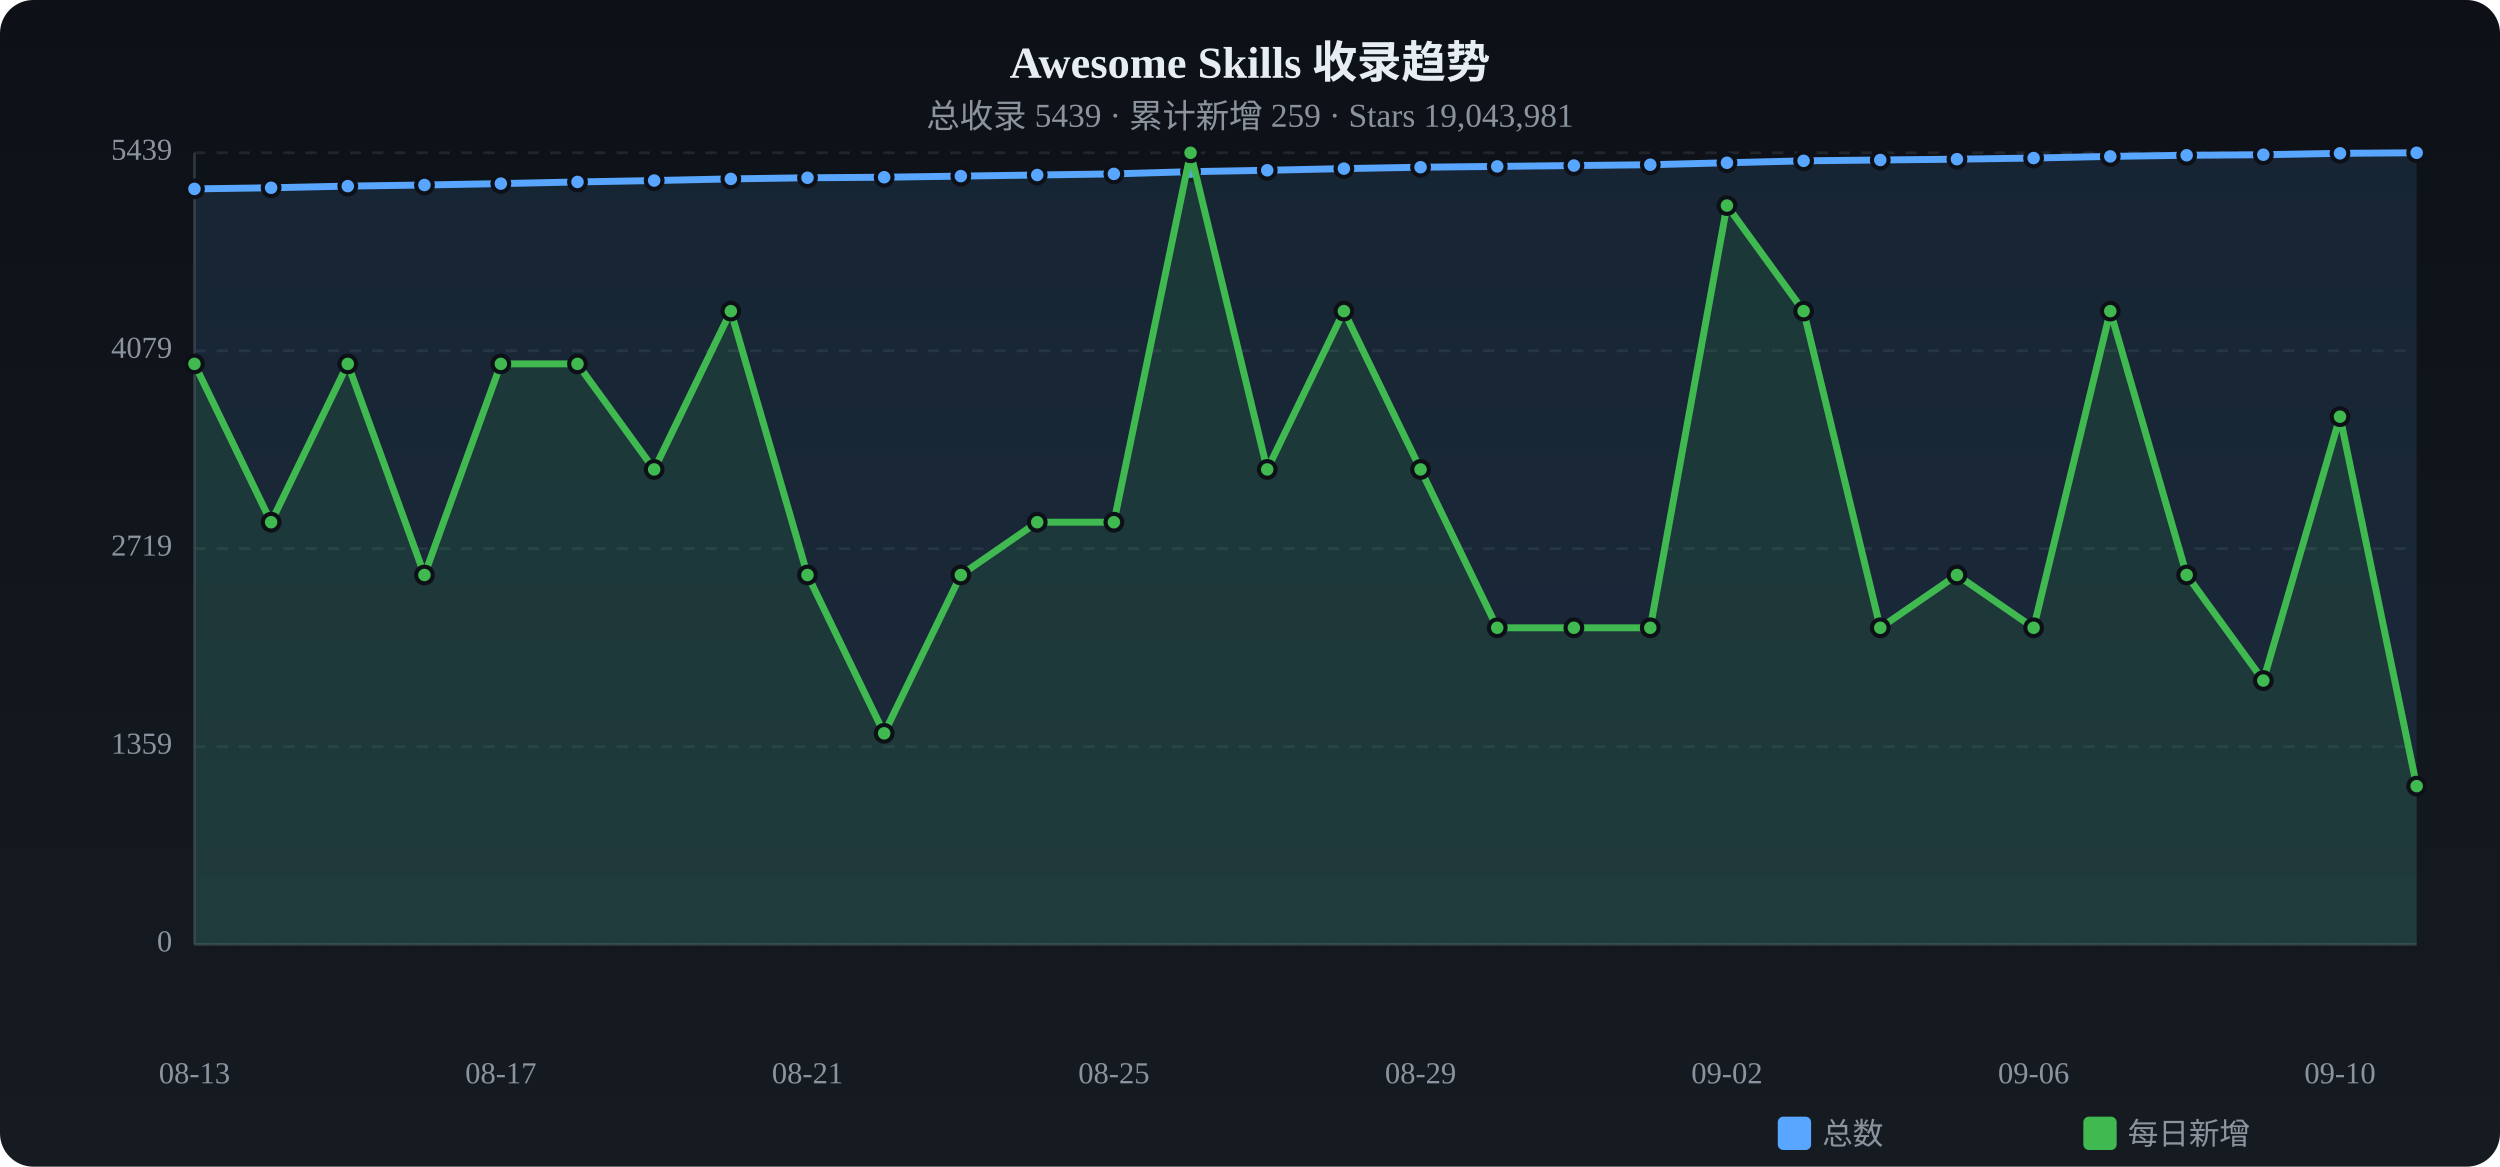
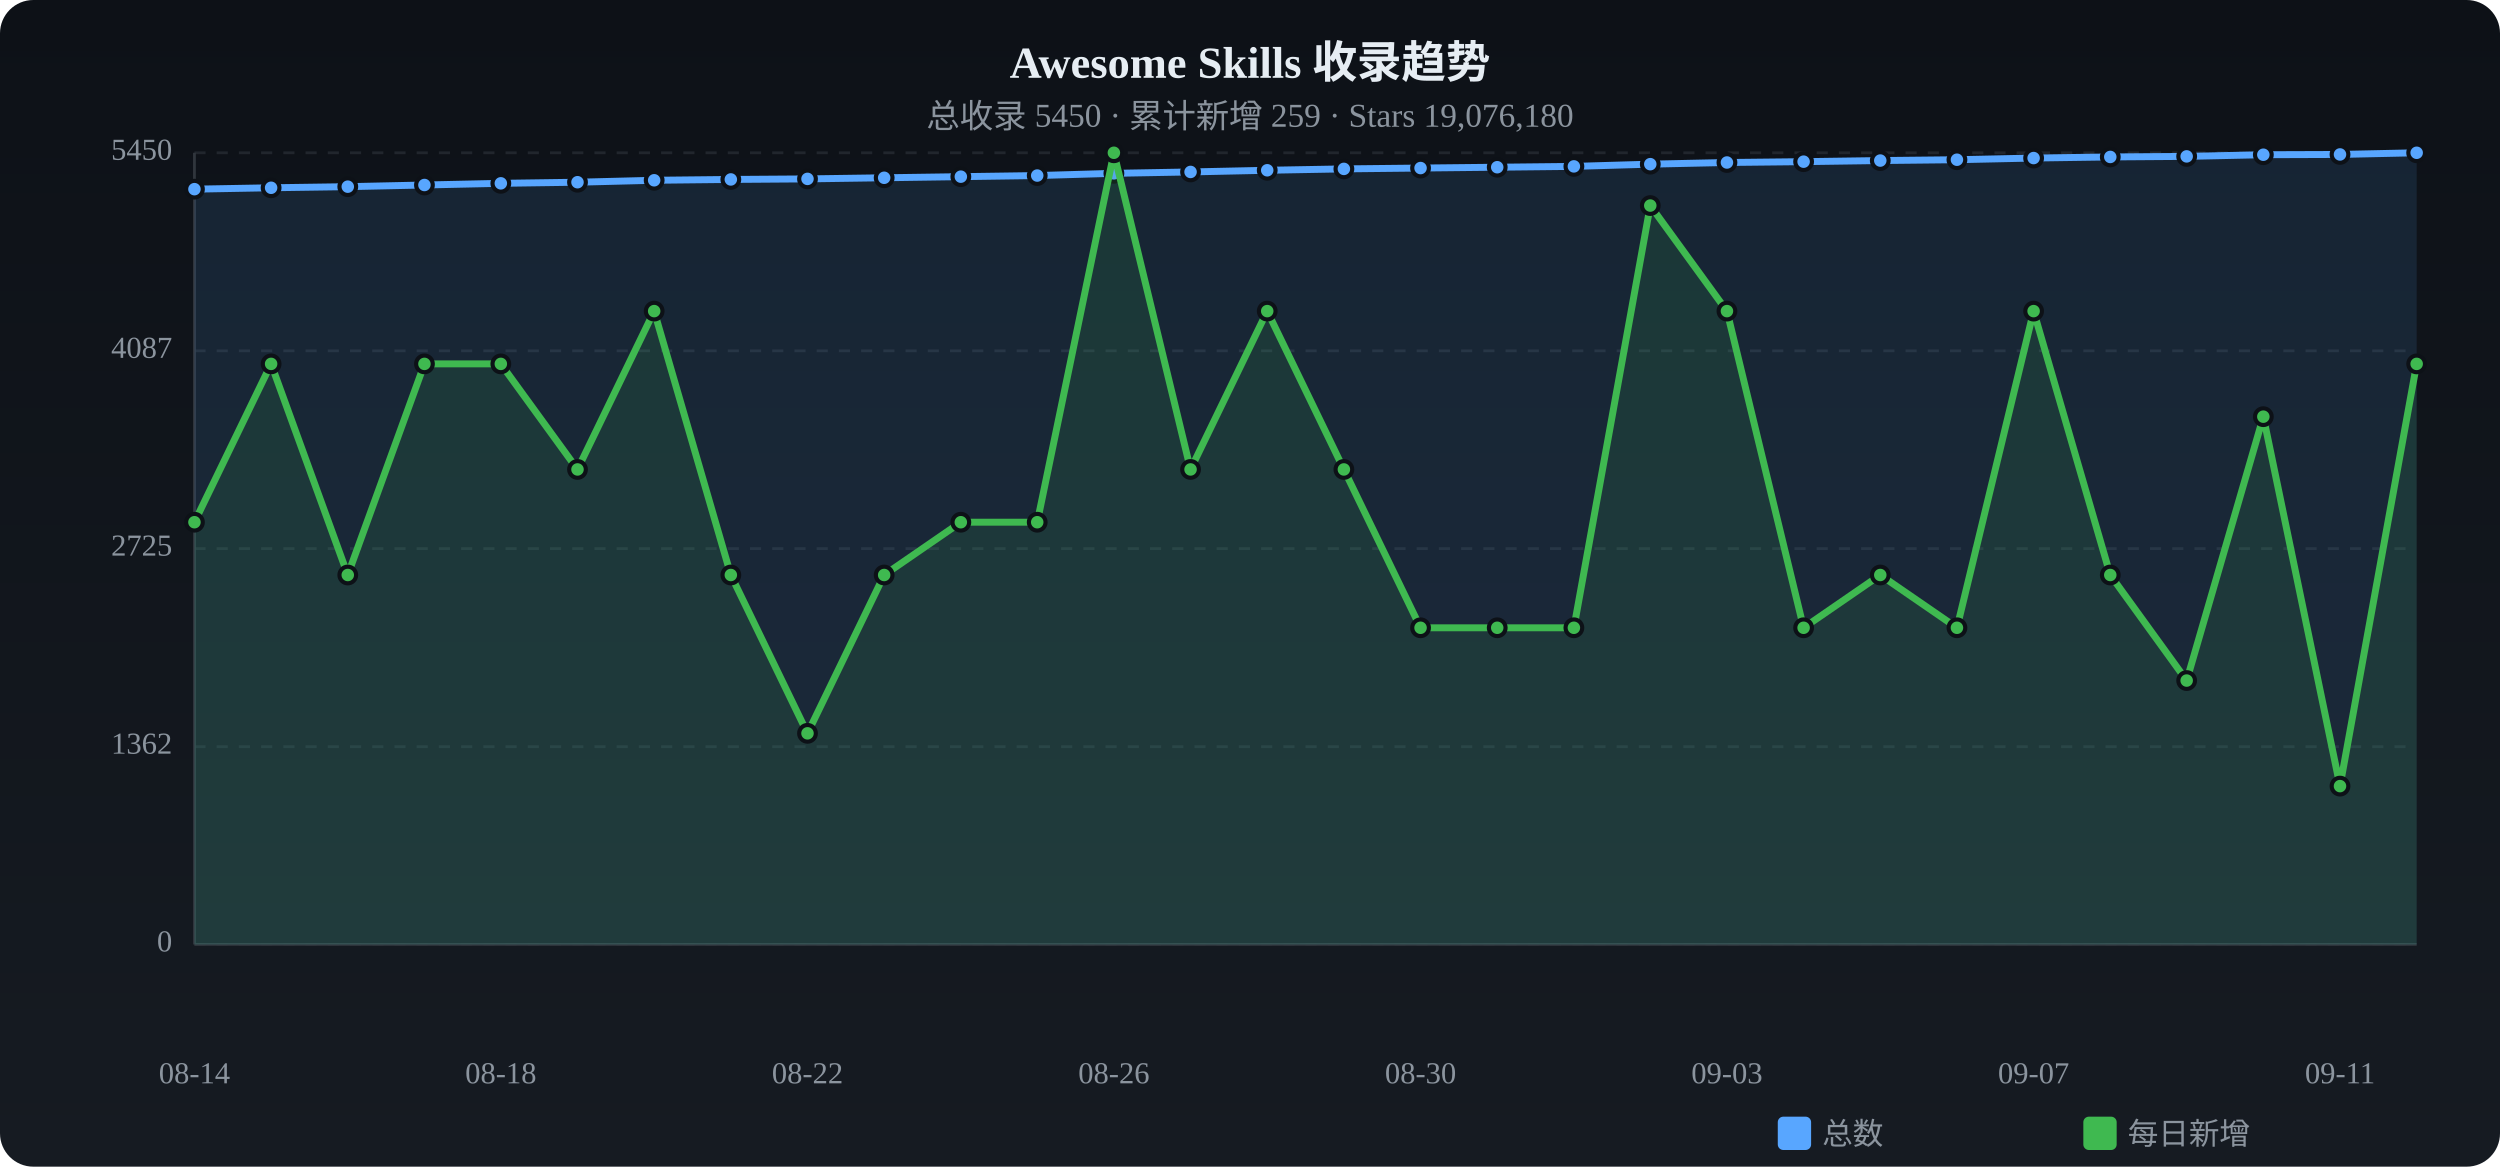
<svg xmlns="http://www.w3.org/2000/svg" viewBox="0 0 900 420" width="900" height="420">
  <defs>
    <linearGradient id="tbg" x1="0%" y1="0%" x2="0%" y2="100%">
      <stop offset="0%" stop-color="#0d1117" />
      <stop offset="100%" stop-color="#161b22" />
    </linearGradient>
  </defs>
  <rect width="900" height="420" rx="12" fill="url(#tbg)" />
  <text x="450.0" y="28" text-anchor="middle" fill="#e6edf3" font-size="16" font-weight="bold">Awesome Skills 收录趋势</text>
-   <text x="450.0" y="46" text-anchor="middle" fill="#8b949e" font-size="12">总收录 5439 · 累计新增 259 · Stars 19,043,981</text>
+   <text x="450.0" y="46" text-anchor="middle" fill="#8b949e" font-size="12">总收录 5450 · 累计新增 259 · Stars 19,076,180</text>
  <text x="62" y="340.0" text-anchor="end" fill="#8b949e" font-size="11" dominant-baseline="middle">0</text>
  <line x1="70" y1="340.0" x2="870" y2="340.0" stroke="#21262d" stroke-dasharray="4 4" />
-   <text x="62" y="268.8" text-anchor="end" fill="#8b949e" font-size="11" dominant-baseline="middle">1359</text>
+   <text x="62" y="268.8" text-anchor="end" fill="#8b949e" font-size="11" dominant-baseline="middle">1362</text>
  <line x1="70" y1="268.8" x2="870" y2="268.8" stroke="#21262d" stroke-dasharray="4 4" />
-   <text x="62" y="197.5" text-anchor="end" fill="#8b949e" font-size="11" dominant-baseline="middle">2719</text>
+   <text x="62" y="197.5" text-anchor="end" fill="#8b949e" font-size="11" dominant-baseline="middle">2725</text>
  <line x1="70" y1="197.5" x2="870" y2="197.5" stroke="#21262d" stroke-dasharray="4 4" />
-   <text x="62" y="126.3" text-anchor="end" fill="#8b949e" font-size="11" dominant-baseline="middle">4079</text>
+   <text x="62" y="126.3" text-anchor="end" fill="#8b949e" font-size="11" dominant-baseline="middle">4087</text>
  <line x1="70" y1="126.3" x2="870" y2="126.3" stroke="#21262d" stroke-dasharray="4 4" />
-   <text x="62" y="55.0" text-anchor="end" fill="#8b949e" font-size="11" dominant-baseline="middle">5439</text>
+   <text x="62" y="55.0" text-anchor="end" fill="#8b949e" font-size="11" dominant-baseline="middle">5450</text>
  <line x1="70" y1="55.0" x2="870" y2="55.0" stroke="#21262d" stroke-dasharray="4 4" />
  <line x1="70" y1="55" x2="70" y2="340" stroke="#30363d" />
  <line x1="70" y1="340" x2="870" y2="340" stroke="#30363d" />
-   <path d="M70.0,68.0 L97.6,67.6 L125.2,67.0 L152.8,66.6 L180.3,66.1 L207.9,65.5 L235.5,65.0 L263.1,64.4 L290.7,64.0 L318.3,63.8 L345.9,63.4 L373.4,63.0 L401.0,62.6 L428.6,61.8 L456.2,61.3 L483.8,60.7 L511.4,60.2 L539.0,59.9 L566.6,59.6 L594.1,59.3 L621.7,58.6 L649.3,57.9 L676.9,57.6 L704.5,57.3 L732.1,56.9 L759.7,56.3 L787.2,55.9 L814.8,55.7 L842.4,55.2 L870.0,55.0 L870.0,340 L70.0,340 Z" fill="#58a6ff" opacity="0.12" />
-   <polyline points="70.0,68.0 97.6,67.6 125.2,67.0 152.8,66.6 180.3,66.1 207.9,65.5 235.5,65.0 263.1,64.4 290.7,64.0 318.3,63.8 345.9,63.4 373.4,63.0 401.0,62.6 428.6,61.8 456.2,61.3 483.8,60.7 511.4,60.2 539.0,59.9 566.6,59.6 594.1,59.3 621.7,58.6 649.3,57.9 676.9,57.6 704.5,57.3 732.1,56.9 759.7,56.3 787.2,55.9 814.8,55.7 842.4,55.2 870.0,55.0" fill="none" stroke="#58a6ff" stroke-width="2.5" stroke-linecap="round" stroke-linejoin="round" />
-   <circle cx="70.0" cy="68.0" r="3" fill="#58a6ff" stroke="#0d1117" stroke-width="1.5" />
+   <path d="M70.0,68.1 L97.6,67.6 L125.2,67.2 L152.8,66.6 L180.3,66.0 L207.9,65.6 L235.5,64.9 L263.1,64.6 L290.7,64.4 L318.3,64.0 L345.9,63.6 L373.4,63.2 L401.0,62.4 L428.6,61.9 L456.2,61.3 L483.8,60.8 L511.4,60.5 L539.0,60.2 L566.6,59.9 L594.1,59.1 L621.7,58.5 L649.3,58.2 L676.9,57.8 L704.5,57.5 L732.1,56.9 L759.7,56.5 L787.2,56.3 L814.8,55.7 L842.4,55.6 L870.0,55.0 L870.0,340 L70.0,340 Z" fill="#58a6ff" opacity="0.12" />
+   <polyline points="70.0,68.1 97.6,67.6 125.2,67.2 152.8,66.6 180.3,66.0 207.9,65.6 235.5,64.9 263.1,64.6 290.7,64.4 318.3,64.0 345.9,63.6 373.4,63.2 401.0,62.4 428.6,61.9 456.2,61.3 483.8,60.8 511.4,60.5 539.0,60.2 566.6,59.9 594.1,59.1 621.7,58.5 649.3,58.2 676.9,57.8 704.5,57.5 732.1,56.9 759.7,56.5 787.2,56.3 814.8,55.7 842.4,55.6 870.0,55.0" fill="none" stroke="#58a6ff" stroke-width="2.5" stroke-linecap="round" stroke-linejoin="round" />
+   <circle cx="70.0" cy="68.1" r="3" fill="#58a6ff" stroke="#0d1117" stroke-width="1.5" />
  <circle cx="97.6" cy="67.6" r="3" fill="#58a6ff" stroke="#0d1117" stroke-width="1.5" />
-   <circle cx="125.2" cy="67.0" r="3" fill="#58a6ff" stroke="#0d1117" stroke-width="1.5" />
+   <circle cx="125.2" cy="67.2" r="3" fill="#58a6ff" stroke="#0d1117" stroke-width="1.5" />
  <circle cx="152.8" cy="66.6" r="3" fill="#58a6ff" stroke="#0d1117" stroke-width="1.5" />
-   <circle cx="180.3" cy="66.1" r="3" fill="#58a6ff" stroke="#0d1117" stroke-width="1.5" />
-   <circle cx="207.9" cy="65.5" r="3" fill="#58a6ff" stroke="#0d1117" stroke-width="1.5" />
-   <circle cx="235.5" cy="65.0" r="3" fill="#58a6ff" stroke="#0d1117" stroke-width="1.5" />
-   <circle cx="263.1" cy="64.4" r="3" fill="#58a6ff" stroke="#0d1117" stroke-width="1.5" />
-   <circle cx="290.7" cy="64.0" r="3" fill="#58a6ff" stroke="#0d1117" stroke-width="1.5" />
-   <circle cx="318.3" cy="63.8" r="3" fill="#58a6ff" stroke="#0d1117" stroke-width="1.5" />
-   <circle cx="345.9" cy="63.4" r="3" fill="#58a6ff" stroke="#0d1117" stroke-width="1.5" />
-   <circle cx="373.4" cy="63.0" r="3" fill="#58a6ff" stroke="#0d1117" stroke-width="1.5" />
-   <circle cx="401.0" cy="62.6" r="3" fill="#58a6ff" stroke="#0d1117" stroke-width="1.5" />
-   <circle cx="428.6" cy="61.8" r="3" fill="#58a6ff" stroke="#0d1117" stroke-width="1.5" />
+   <circle cx="180.3" cy="66.0" r="3" fill="#58a6ff" stroke="#0d1117" stroke-width="1.5" />
+   <circle cx="207.9" cy="65.6" r="3" fill="#58a6ff" stroke="#0d1117" stroke-width="1.5" />
+   <circle cx="235.5" cy="64.9" r="3" fill="#58a6ff" stroke="#0d1117" stroke-width="1.5" />
+   <circle cx="263.1" cy="64.6" r="3" fill="#58a6ff" stroke="#0d1117" stroke-width="1.5" />
+   <circle cx="290.7" cy="64.4" r="3" fill="#58a6ff" stroke="#0d1117" stroke-width="1.5" />
+   <circle cx="318.3" cy="64.0" r="3" fill="#58a6ff" stroke="#0d1117" stroke-width="1.5" />
+   <circle cx="345.9" cy="63.6" r="3" fill="#58a6ff" stroke="#0d1117" stroke-width="1.5" />
+   <circle cx="373.4" cy="63.2" r="3" fill="#58a6ff" stroke="#0d1117" stroke-width="1.5" />
+   <circle cx="401.0" cy="62.4" r="3" fill="#58a6ff" stroke="#0d1117" stroke-width="1.5" />
+   <circle cx="428.6" cy="61.9" r="3" fill="#58a6ff" stroke="#0d1117" stroke-width="1.5" />
  <circle cx="456.2" cy="61.3" r="3" fill="#58a6ff" stroke="#0d1117" stroke-width="1.5" />
-   <circle cx="483.8" cy="60.7" r="3" fill="#58a6ff" stroke="#0d1117" stroke-width="1.5" />
-   <circle cx="511.4" cy="60.2" r="3" fill="#58a6ff" stroke="#0d1117" stroke-width="1.5" />
-   <circle cx="539.0" cy="59.9" r="3" fill="#58a6ff" stroke="#0d1117" stroke-width="1.5" />
-   <circle cx="566.6" cy="59.6" r="3" fill="#58a6ff" stroke="#0d1117" stroke-width="1.5" />
-   <circle cx="594.1" cy="59.3" r="3" fill="#58a6ff" stroke="#0d1117" stroke-width="1.5" />
-   <circle cx="621.7" cy="58.6" r="3" fill="#58a6ff" stroke="#0d1117" stroke-width="1.5" />
-   <circle cx="649.3" cy="57.9" r="3" fill="#58a6ff" stroke="#0d1117" stroke-width="1.5" />
-   <circle cx="676.9" cy="57.6" r="3" fill="#58a6ff" stroke="#0d1117" stroke-width="1.5" />
-   <circle cx="704.5" cy="57.3" r="3" fill="#58a6ff" stroke="#0d1117" stroke-width="1.5" />
+   <circle cx="483.8" cy="60.8" r="3" fill="#58a6ff" stroke="#0d1117" stroke-width="1.5" />
+   <circle cx="511.4" cy="60.5" r="3" fill="#58a6ff" stroke="#0d1117" stroke-width="1.5" />
+   <circle cx="539.0" cy="60.2" r="3" fill="#58a6ff" stroke="#0d1117" stroke-width="1.5" />
+   <circle cx="566.6" cy="59.9" r="3" fill="#58a6ff" stroke="#0d1117" stroke-width="1.5" />
+   <circle cx="594.1" cy="59.1" r="3" fill="#58a6ff" stroke="#0d1117" stroke-width="1.5" />
+   <circle cx="621.7" cy="58.5" r="3" fill="#58a6ff" stroke="#0d1117" stroke-width="1.5" />
+   <circle cx="649.3" cy="58.2" r="3" fill="#58a6ff" stroke="#0d1117" stroke-width="1.5" />
+   <circle cx="676.9" cy="57.8" r="3" fill="#58a6ff" stroke="#0d1117" stroke-width="1.5" />
+   <circle cx="704.5" cy="57.5" r="3" fill="#58a6ff" stroke="#0d1117" stroke-width="1.5" />
  <circle cx="732.1" cy="56.9" r="3" fill="#58a6ff" stroke="#0d1117" stroke-width="1.5" />
-   <circle cx="759.7" cy="56.3" r="3" fill="#58a6ff" stroke="#0d1117" stroke-width="1.5" />
-   <circle cx="787.2" cy="55.9" r="3" fill="#58a6ff" stroke="#0d1117" stroke-width="1.5" />
+   <circle cx="759.7" cy="56.5" r="3" fill="#58a6ff" stroke="#0d1117" stroke-width="1.5" />
+   <circle cx="787.2" cy="56.3" r="3" fill="#58a6ff" stroke="#0d1117" stroke-width="1.5" />
  <circle cx="814.8" cy="55.7" r="3" fill="#58a6ff" stroke="#0d1117" stroke-width="1.5" />
-   <circle cx="842.4" cy="55.2" r="3" fill="#58a6ff" stroke="#0d1117" stroke-width="1.5" />
+   <circle cx="842.4" cy="55.6" r="3" fill="#58a6ff" stroke="#0d1117" stroke-width="1.5" />
  <circle cx="870.0" cy="55.0" r="3" fill="#58a6ff" stroke="#0d1117" stroke-width="1.5" />
-   <path d="M70.0,131.0 L97.6,188.0 L125.2,131.0 L152.8,207.0 L180.3,131.0 L207.9,131.0 L235.5,169.0 L263.1,112.0 L290.7,207.0 L318.3,264.0 L345.9,207.0 L373.4,188.0 L401.0,188.0 L428.6,55.0 L456.2,169.0 L483.8,112.0 L511.4,169.0 L539.0,226.0 L566.6,226.0 L594.1,226.0 L621.7,74.0 L649.3,112.0 L676.9,226.0 L704.5,207.0 L732.1,226.0 L759.7,112.0 L787.2,207.0 L814.8,245.0 L842.4,150.0 L870.0,283.0 L870.0,340 L70.0,340 Z" fill="#3fb950" opacity="0.12" />
-   <polyline points="70.0,131.0 97.6,188.0 125.2,131.0 152.8,207.0 180.3,131.0 207.9,131.0 235.5,169.0 263.1,112.0 290.7,207.0 318.3,264.0 345.9,207.0 373.4,188.0 401.0,188.0 428.6,55.0 456.2,169.0 483.8,112.0 511.4,169.0 539.0,226.0 566.6,226.0 594.1,226.0 621.7,74.0 649.3,112.0 676.9,226.0 704.5,207.0 732.1,226.0 759.7,112.0 787.2,207.0 814.8,245.0 842.4,150.0 870.0,283.0" fill="none" stroke="#3fb950" stroke-width="2.5" stroke-linecap="round" stroke-linejoin="round" />
-   <circle cx="70.0" cy="131.0" r="3" fill="#3fb950" stroke="#0d1117" stroke-width="1.5" />
-   <circle cx="97.6" cy="188.0" r="3" fill="#3fb950" stroke="#0d1117" stroke-width="1.5" />
-   <circle cx="125.2" cy="131.0" r="3" fill="#3fb950" stroke="#0d1117" stroke-width="1.5" />
-   <circle cx="152.8" cy="207.0" r="3" fill="#3fb950" stroke="#0d1117" stroke-width="1.5" />
+   <path d="M70.0,188.0 L97.6,131.0 L125.2,207.0 L152.8,131.0 L180.3,131.0 L207.9,169.0 L235.5,112.0 L263.1,207.0 L290.7,264.0 L318.3,207.0 L345.9,188.0 L373.4,188.0 L401.0,55.0 L428.6,169.0 L456.2,112.0 L483.8,169.0 L511.4,226.0 L539.0,226.0 L566.6,226.0 L594.1,74.0 L621.7,112.0 L649.3,226.0 L676.9,207.0 L704.5,226.0 L732.1,112.0 L759.7,207.0 L787.2,245.0 L814.8,150.0 L842.4,283.0 L870.0,131.0 L870.0,340 L70.0,340 Z" fill="#3fb950" opacity="0.12" />
+   <polyline points="70.0,188.0 97.6,131.0 125.2,207.0 152.8,131.0 180.3,131.0 207.9,169.0 235.5,112.0 263.1,207.0 290.7,264.0 318.3,207.0 345.9,188.0 373.4,188.0 401.0,55.0 428.6,169.0 456.2,112.0 483.8,169.0 511.4,226.0 539.0,226.0 566.6,226.0 594.1,74.0 621.7,112.0 649.3,226.0 676.9,207.0 704.5,226.0 732.1,112.0 759.7,207.0 787.2,245.0 814.8,150.0 842.4,283.0 870.0,131.0" fill="none" stroke="#3fb950" stroke-width="2.5" stroke-linecap="round" stroke-linejoin="round" />
+   <circle cx="70.0" cy="188.0" r="3" fill="#3fb950" stroke="#0d1117" stroke-width="1.5" />
+   <circle cx="97.6" cy="131.0" r="3" fill="#3fb950" stroke="#0d1117" stroke-width="1.5" />
+   <circle cx="125.2" cy="207.0" r="3" fill="#3fb950" stroke="#0d1117" stroke-width="1.5" />
+   <circle cx="152.8" cy="131.0" r="3" fill="#3fb950" stroke="#0d1117" stroke-width="1.5" />
  <circle cx="180.3" cy="131.0" r="3" fill="#3fb950" stroke="#0d1117" stroke-width="1.5" />
-   <circle cx="207.9" cy="131.0" r="3" fill="#3fb950" stroke="#0d1117" stroke-width="1.5" />
-   <circle cx="235.5" cy="169.0" r="3" fill="#3fb950" stroke="#0d1117" stroke-width="1.5" />
-   <circle cx="263.1" cy="112.0" r="3" fill="#3fb950" stroke="#0d1117" stroke-width="1.5" />
-   <circle cx="290.7" cy="207.0" r="3" fill="#3fb950" stroke="#0d1117" stroke-width="1.5" />
-   <circle cx="318.3" cy="264.0" r="3" fill="#3fb950" stroke="#0d1117" stroke-width="1.5" />
-   <circle cx="345.9" cy="207.0" r="3" fill="#3fb950" stroke="#0d1117" stroke-width="1.5" />
+   <circle cx="207.9" cy="169.0" r="3" fill="#3fb950" stroke="#0d1117" stroke-width="1.5" />
+   <circle cx="235.5" cy="112.0" r="3" fill="#3fb950" stroke="#0d1117" stroke-width="1.5" />
+   <circle cx="263.1" cy="207.0" r="3" fill="#3fb950" stroke="#0d1117" stroke-width="1.5" />
+   <circle cx="290.7" cy="264.0" r="3" fill="#3fb950" stroke="#0d1117" stroke-width="1.5" />
+   <circle cx="318.3" cy="207.0" r="3" fill="#3fb950" stroke="#0d1117" stroke-width="1.5" />
+   <circle cx="345.9" cy="188.0" r="3" fill="#3fb950" stroke="#0d1117" stroke-width="1.5" />
  <circle cx="373.4" cy="188.0" r="3" fill="#3fb950" stroke="#0d1117" stroke-width="1.5" />
-   <circle cx="401.0" cy="188.0" r="3" fill="#3fb950" stroke="#0d1117" stroke-width="1.5" />
-   <circle cx="428.6" cy="55.0" r="3" fill="#3fb950" stroke="#0d1117" stroke-width="1.5" />
-   <circle cx="456.2" cy="169.0" r="3" fill="#3fb950" stroke="#0d1117" stroke-width="1.5" />
-   <circle cx="483.8" cy="112.0" r="3" fill="#3fb950" stroke="#0d1117" stroke-width="1.5" />
-   <circle cx="511.4" cy="169.0" r="3" fill="#3fb950" stroke="#0d1117" stroke-width="1.5" />
+   <circle cx="401.0" cy="55.0" r="3" fill="#3fb950" stroke="#0d1117" stroke-width="1.5" />
+   <circle cx="428.6" cy="169.0" r="3" fill="#3fb950" stroke="#0d1117" stroke-width="1.5" />
+   <circle cx="456.2" cy="112.0" r="3" fill="#3fb950" stroke="#0d1117" stroke-width="1.5" />
+   <circle cx="483.8" cy="169.0" r="3" fill="#3fb950" stroke="#0d1117" stroke-width="1.5" />
+   <circle cx="511.4" cy="226.0" r="3" fill="#3fb950" stroke="#0d1117" stroke-width="1.5" />
  <circle cx="539.0" cy="226.0" r="3" fill="#3fb950" stroke="#0d1117" stroke-width="1.5" />
  <circle cx="566.6" cy="226.0" r="3" fill="#3fb950" stroke="#0d1117" stroke-width="1.5" />
-   <circle cx="594.1" cy="226.0" r="3" fill="#3fb950" stroke="#0d1117" stroke-width="1.5" />
-   <circle cx="621.7" cy="74.0" r="3" fill="#3fb950" stroke="#0d1117" stroke-width="1.5" />
-   <circle cx="649.3" cy="112.0" r="3" fill="#3fb950" stroke="#0d1117" stroke-width="1.5" />
-   <circle cx="676.9" cy="226.0" r="3" fill="#3fb950" stroke="#0d1117" stroke-width="1.5" />
-   <circle cx="704.5" cy="207.0" r="3" fill="#3fb950" stroke="#0d1117" stroke-width="1.5" />
-   <circle cx="732.1" cy="226.0" r="3" fill="#3fb950" stroke="#0d1117" stroke-width="1.5" />
-   <circle cx="759.7" cy="112.0" r="3" fill="#3fb950" stroke="#0d1117" stroke-width="1.5" />
-   <circle cx="787.2" cy="207.0" r="3" fill="#3fb950" stroke="#0d1117" stroke-width="1.5" />
-   <circle cx="814.8" cy="245.0" r="3" fill="#3fb950" stroke="#0d1117" stroke-width="1.5" />
-   <circle cx="842.4" cy="150.0" r="3" fill="#3fb950" stroke="#0d1117" stroke-width="1.5" />
-   <circle cx="870.0" cy="283.0" r="3" fill="#3fb950" stroke="#0d1117" stroke-width="1.5" />
-   <text x="70.0" y="390" text-anchor="middle" fill="#8b949e" font-size="11">08-13</text>
-   <text x="180.3" y="390" text-anchor="middle" fill="#8b949e" font-size="11">08-17</text>
-   <text x="290.7" y="390" text-anchor="middle" fill="#8b949e" font-size="11">08-21</text>
-   <text x="401.0" y="390" text-anchor="middle" fill="#8b949e" font-size="11">08-25</text>
-   <text x="511.4" y="390" text-anchor="middle" fill="#8b949e" font-size="11">08-29</text>
-   <text x="621.7" y="390" text-anchor="middle" fill="#8b949e" font-size="11">09-02</text>
-   <text x="732.1" y="390" text-anchor="middle" fill="#8b949e" font-size="11">09-06</text>
-   <text x="842.4" y="390" text-anchor="middle" fill="#8b949e" font-size="11">09-10</text>
+   <circle cx="594.1" cy="74.0" r="3" fill="#3fb950" stroke="#0d1117" stroke-width="1.5" />
+   <circle cx="621.7" cy="112.0" r="3" fill="#3fb950" stroke="#0d1117" stroke-width="1.5" />
+   <circle cx="649.3" cy="226.0" r="3" fill="#3fb950" stroke="#0d1117" stroke-width="1.5" />
+   <circle cx="676.9" cy="207.0" r="3" fill="#3fb950" stroke="#0d1117" stroke-width="1.5" />
+   <circle cx="704.5" cy="226.0" r="3" fill="#3fb950" stroke="#0d1117" stroke-width="1.5" />
+   <circle cx="732.1" cy="112.0" r="3" fill="#3fb950" stroke="#0d1117" stroke-width="1.5" />
+   <circle cx="759.7" cy="207.0" r="3" fill="#3fb950" stroke="#0d1117" stroke-width="1.5" />
+   <circle cx="787.2" cy="245.0" r="3" fill="#3fb950" stroke="#0d1117" stroke-width="1.5" />
+   <circle cx="814.8" cy="150.0" r="3" fill="#3fb950" stroke="#0d1117" stroke-width="1.5" />
+   <circle cx="842.4" cy="283.0" r="3" fill="#3fb950" stroke="#0d1117" stroke-width="1.5" />
+   <circle cx="870.0" cy="131.0" r="3" fill="#3fb950" stroke="#0d1117" stroke-width="1.5" />
+   <text x="70.0" y="390" text-anchor="middle" fill="#8b949e" font-size="11">08-14</text>
+   <text x="180.3" y="390" text-anchor="middle" fill="#8b949e" font-size="11">08-18</text>
+   <text x="290.7" y="390" text-anchor="middle" fill="#8b949e" font-size="11">08-22</text>
+   <text x="401.0" y="390" text-anchor="middle" fill="#8b949e" font-size="11">08-26</text>
+   <text x="511.4" y="390" text-anchor="middle" fill="#8b949e" font-size="11">08-30</text>
+   <text x="621.7" y="390" text-anchor="middle" fill="#8b949e" font-size="11">09-03</text>
+   <text x="732.1" y="390" text-anchor="middle" fill="#8b949e" font-size="11">09-07</text>
+   <text x="842.4" y="390" text-anchor="middle" fill="#8b949e" font-size="11">09-11</text>
  <rect x="640" y="402" width="12" height="12" rx="2" fill="#58a6ff" />
  <text x="656" y="412" fill="#8b949e" font-size="11">总数</text>
  <rect x="750" y="402" width="12" height="12" rx="2" fill="#3fb950" />
  <text x="766" y="412" fill="#8b949e" font-size="11">每日新增</text>
</svg>
